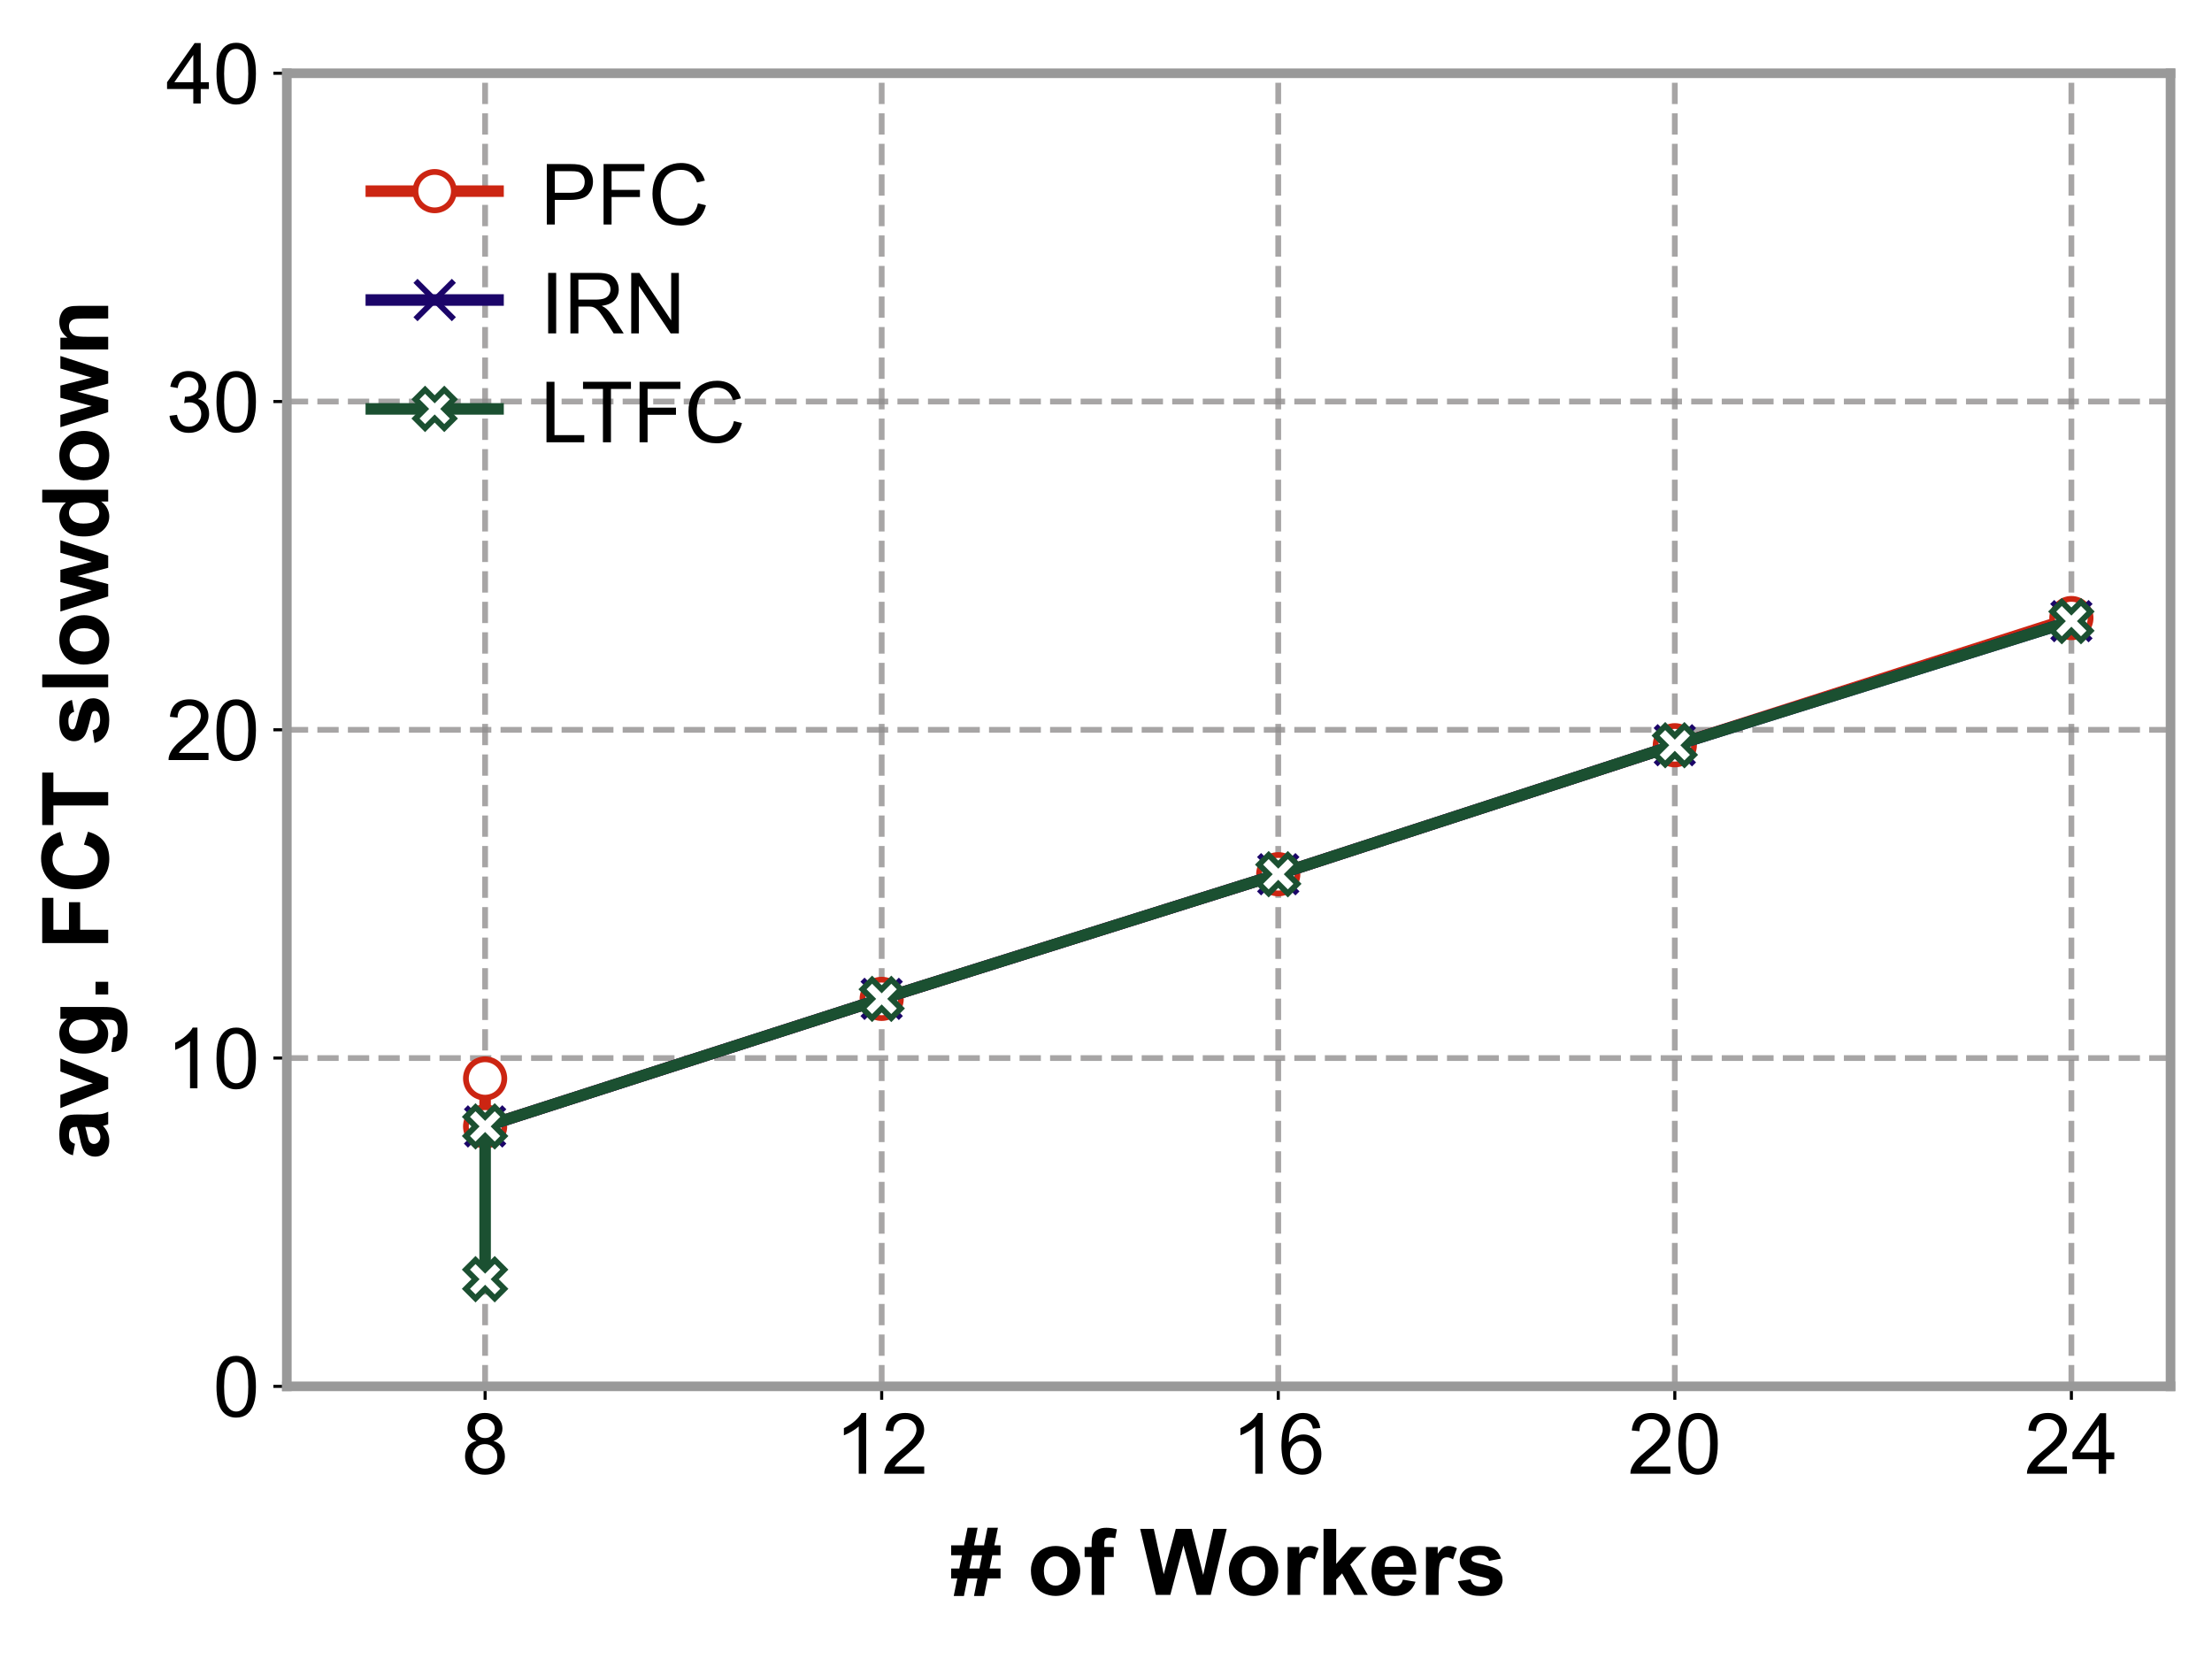
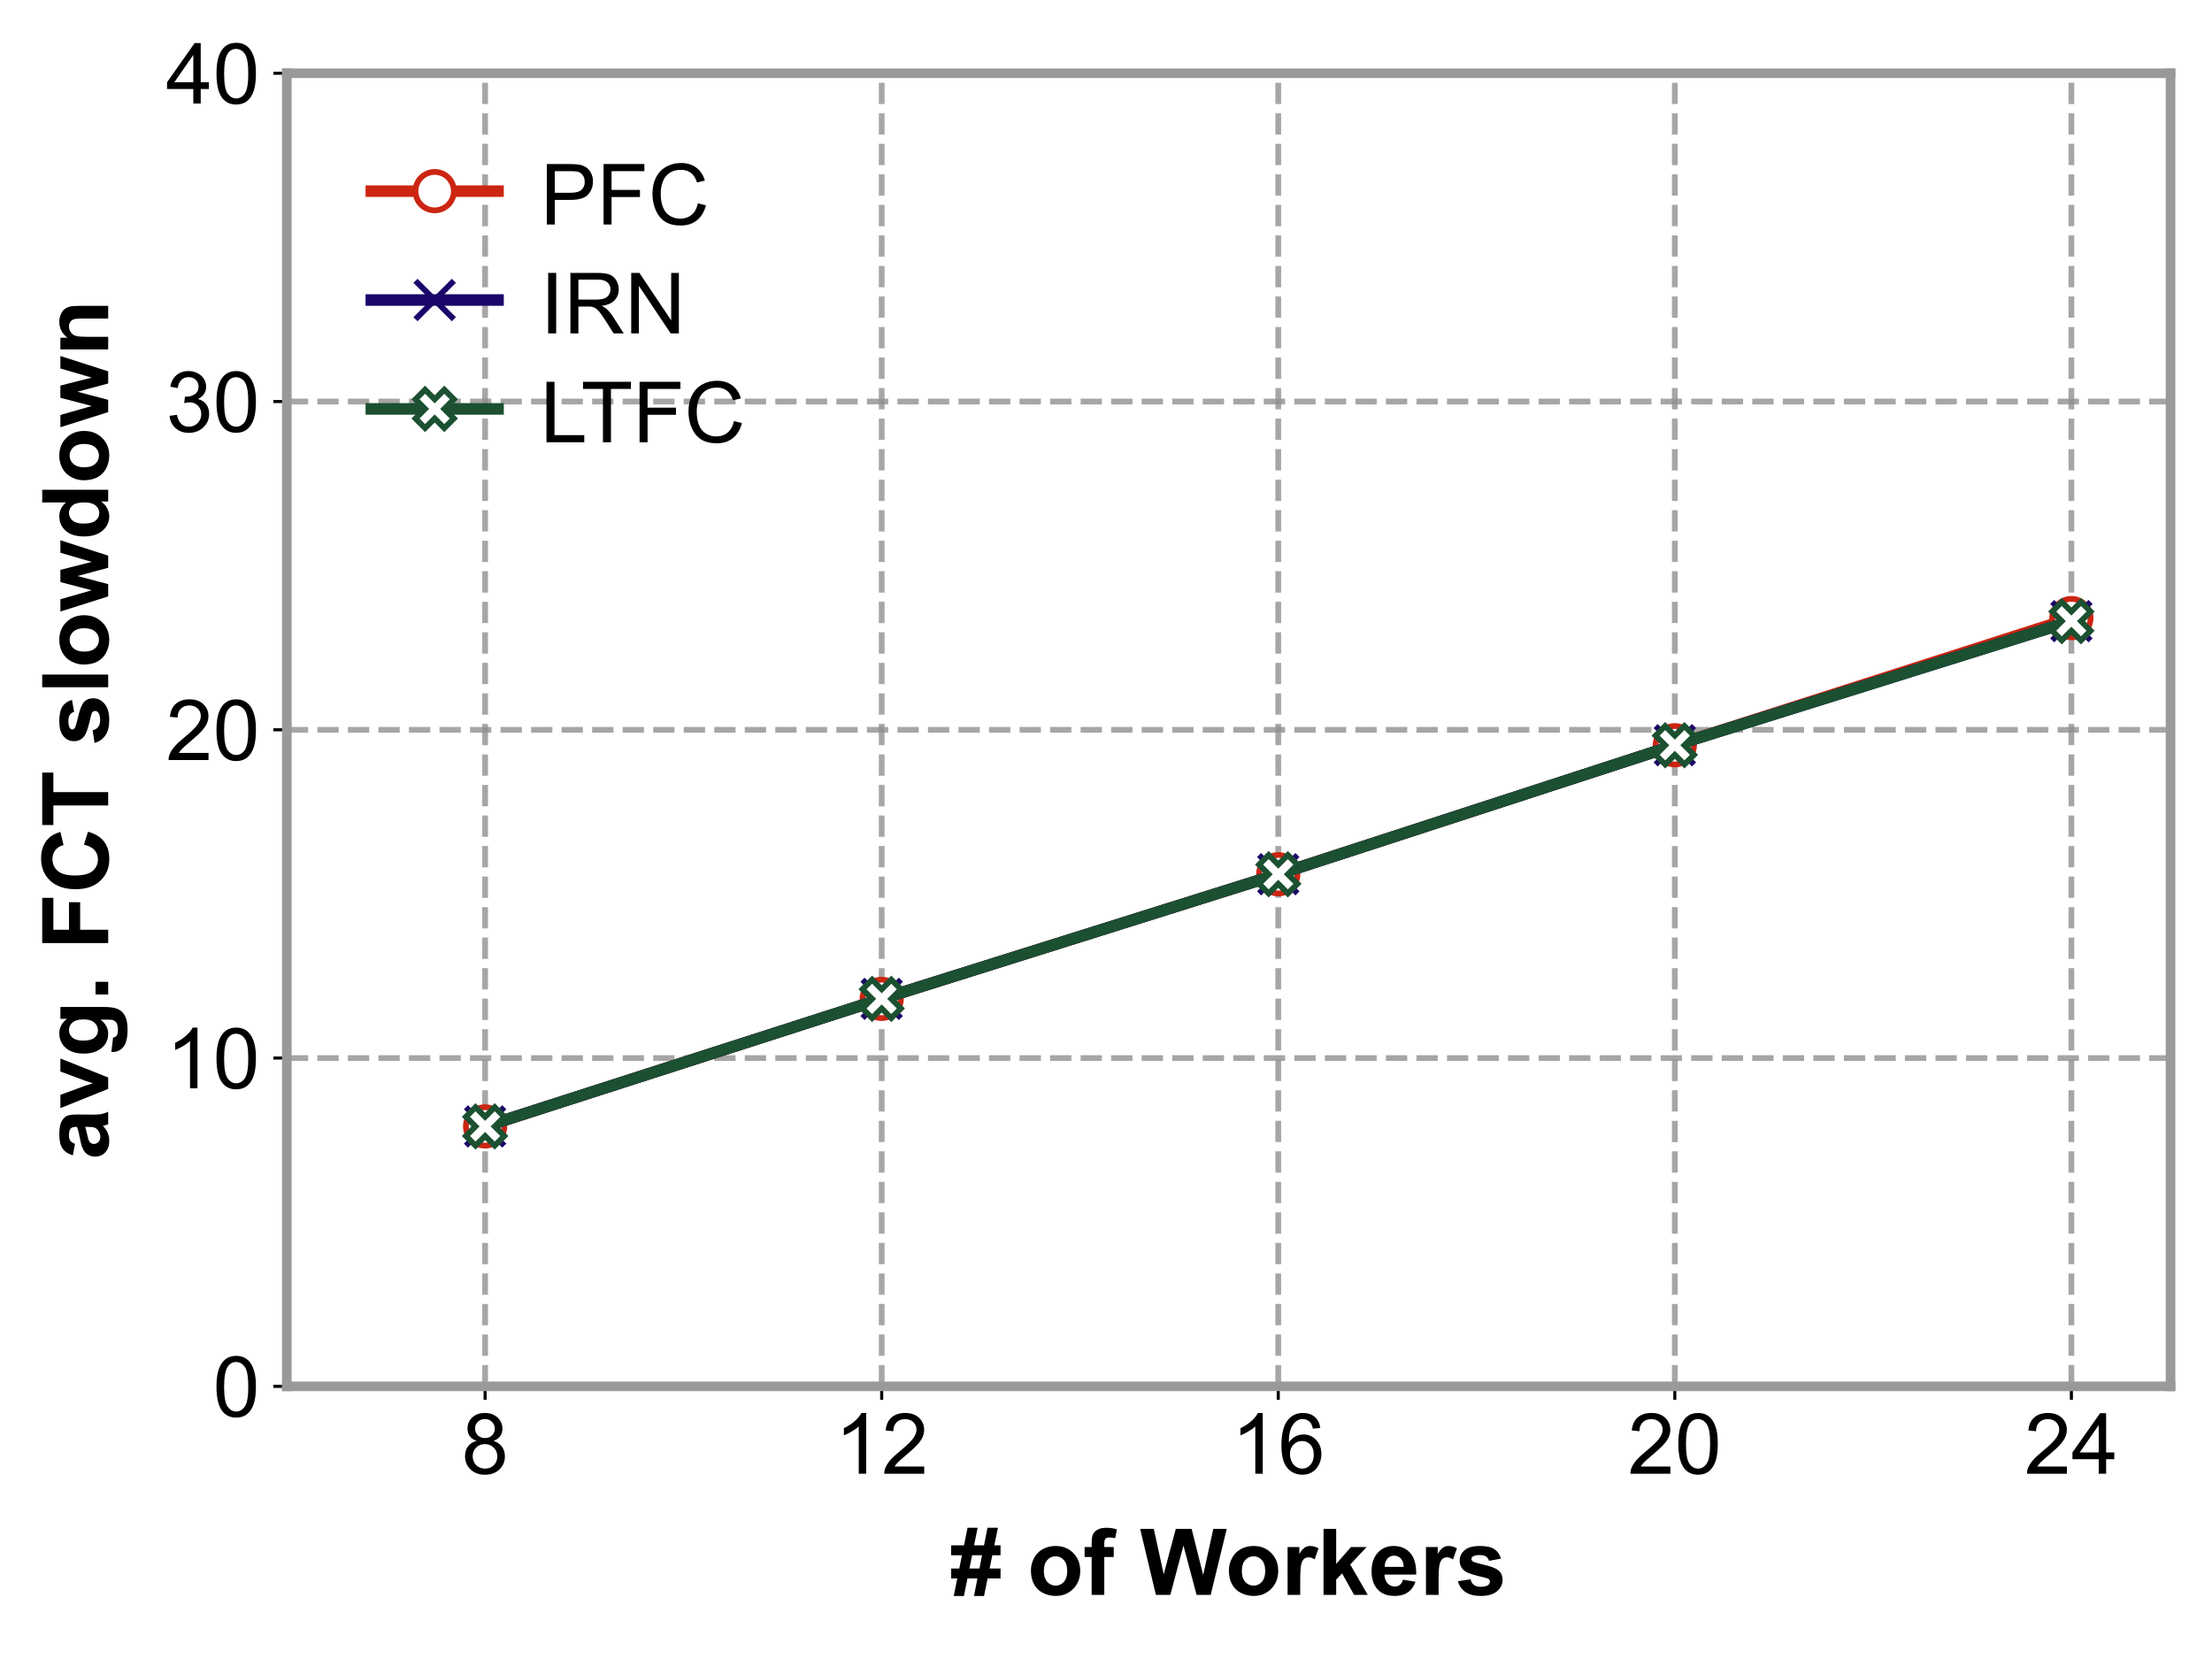
<svg xmlns="http://www.w3.org/2000/svg" xmlns:xlink="http://www.w3.org/1999/xlink" width="576pt" height="432pt" viewBox="0 0 576 432" version="1.1">
  <defs>
    <style type="text/css">*{stroke-linejoin: round; stroke-linecap: butt}</style>
  </defs>
  <g id="figure_1">
    <g id="patch_1">
      <path d="M 0 432  L 576 432  L 576 0  L 0 0  z " style="fill: #ffffff" />
    </g>
    <g id="axes_1">
      <g id="patch_2">
        <path d="M 74.69 361  L 565.2 361  L 565.2 19.08  L 74.69 19.08  z " style="fill: #ffffff" />
      </g>
      <g id="matplotlib.axis_1">
        <g id="xtick_1">
          <g id="line2d_1">
-             <path d="M 126.323 361  L 126.323 19.08  " clip-path="url(#p6a845189f8)" style="fill: none; stroke-dasharray: 5.55,2.4; stroke-dashoffset: 0; stroke: #918e8e; stroke-opacity: 0.8; stroke-width: 1.5" />
+             <path d="M 126.323 361  L 126.323 19.08  " clip-path="url(#p5503b438fb)" style="fill: none; stroke-dasharray: 5.55,2.4; stroke-dashoffset: 0; stroke: #918e8e; stroke-opacity: 0.8; stroke-width: 1.5" />
          </g>
          <g id="line2d_2">
            <defs>
-               <path id="m103138f5da" d="M 0 0  L 0 3.5  " style="stroke: #000000; stroke-width: 0.8" />
-             </defs>
-             <g>
-               <use xlink:href="#m103138f5da" x="126.323" y="361" style="stroke: #000000; stroke-width: 0.8" />
+               <path id="mfb50d1ebcb" d="M 0 0  L 0 3.5  " style="stroke: #000000; stroke-width: 0.8" />
+             </defs>
+             <g>
+               <use xlink:href="#mfb50d1ebcb" x="126.323" y="361" style="stroke: #000000; stroke-width: 0.8" />
            </g>
          </g>
          <g id="text_1">
            <g transform="translate(120.2056 383.7472) scale(0.22 -0.22)">
              <defs>
                <path id="ArialMT-38" d="M 1131 2484  Q 781 2613 612 2850  Q 444 3088 444 3419  Q 444 3919 803 4259  Q 1163 4600 1759 4600  Q 2359 4600 2725 4251  Q 3091 3903 3091 3403  Q 3091 3084 2923 2848  Q 2756 2613 2416 2484  Q 2838 2347 3058 2040  Q 3278 1734 3278 1309  Q 3278 722 2862 322  Q 2447 -78 1769 -78  Q 1091 -78 675 323  Q 259 725 259 1325  Q 259 1772 486 2073  Q 713 2375 1131 2484  z M 1019 3438  Q 1019 3113 1228 2906  Q 1438 2700 1772 2700  Q 2097 2700 2305 2904  Q 2513 3109 2513 3406  Q 2513 3716 2298 3927  Q 2084 4138 1766 4138  Q 1444 4138 1231 3931  Q 1019 3725 1019 3438  z M 838 1322  Q 838 1081 952 856  Q 1066 631 1291 507  Q 1516 384 1775 384  Q 2178 384 2440 643  Q 2703 903 2703 1303  Q 2703 1709 2433 1975  Q 2163 2241 1756 2241  Q 1359 2241 1098 1978  Q 838 1716 838 1322  z " transform="scale(0.015625)" />
              </defs>
              <use xlink:href="#ArialMT-38" />
            </g>
          </g>
        </g>
        <g id="xtick_2">
          <g id="line2d_3">
-             <path d="M 229.588 361  L 229.588 19.08  " clip-path="url(#p6a845189f8)" style="fill: none; stroke-dasharray: 5.55,2.4; stroke-dashoffset: 0; stroke: #918e8e; stroke-opacity: 0.8; stroke-width: 1.5" />
+             <path d="M 229.588 361  L 229.588 19.08  " clip-path="url(#p5503b438fb)" style="fill: none; stroke-dasharray: 5.55,2.4; stroke-dashoffset: 0; stroke: #918e8e; stroke-opacity: 0.8; stroke-width: 1.5" />
          </g>
          <g id="line2d_4">
            <g>
-               <use xlink:href="#m103138f5da" x="229.588" y="361" style="stroke: #000000; stroke-width: 0.8" />
+               <use xlink:href="#mfb50d1ebcb" x="229.588" y="361" style="stroke: #000000; stroke-width: 0.8" />
            </g>
          </g>
          <g id="text_2">
            <g transform="translate(217.3538 383.7472) scale(0.22 -0.22)">
              <defs>
                <path id="ArialMT-31" d="M 2384 0  L 1822 0  L 1822 3584  Q 1619 3391 1289 3197  Q 959 3003 697 2906  L 697 3450  Q 1169 3672 1522 3987  Q 1875 4303 2022 4600  L 2384 4600  L 2384 0  z " transform="scale(0.015625)" />
                <path id="ArialMT-32" d="M 3222 541  L 3222 0  L 194 0  Q 188 203 259 391  Q 375 700 629 1000  Q 884 1300 1366 1694  Q 2113 2306 2375 2664  Q 2638 3022 2638 3341  Q 2638 3675 2398 3904  Q 2159 4134 1775 4134  Q 1369 4134 1125 3890  Q 881 3647 878 3216  L 300 3275  Q 359 3922 746 4261  Q 1134 4600 1788 4600  Q 2447 4600 2831 4234  Q 3216 3869 3216 3328  Q 3216 3053 3103 2787  Q 2991 2522 2730 2228  Q 2469 1934 1863 1422  Q 1356 997 1212 845  Q 1069 694 975 541  L 3222 541  z " transform="scale(0.015625)" />
              </defs>
              <use xlink:href="#ArialMT-31" />
              <use xlink:href="#ArialMT-32" x="55.615" />
            </g>
          </g>
        </g>
        <g id="xtick_3">
          <g id="line2d_5">
-             <path d="M 332.853 361  L 332.853 19.08  " clip-path="url(#p6a845189f8)" style="fill: none; stroke-dasharray: 5.55,2.4; stroke-dashoffset: 0; stroke: #918e8e; stroke-opacity: 0.8; stroke-width: 1.5" />
+             <path d="M 332.853 361  L 332.853 19.08  " clip-path="url(#p5503b438fb)" style="fill: none; stroke-dasharray: 5.55,2.4; stroke-dashoffset: 0; stroke: #918e8e; stroke-opacity: 0.8; stroke-width: 1.5" />
          </g>
          <g id="line2d_6">
            <g>
-               <use xlink:href="#m103138f5da" x="332.853" y="361" style="stroke: #000000; stroke-width: 0.8" />
+               <use xlink:href="#mfb50d1ebcb" x="332.853" y="361" style="stroke: #000000; stroke-width: 0.8" />
            </g>
          </g>
          <g id="text_3">
            <g transform="translate(320.6191 383.7472) scale(0.22 -0.22)">
              <defs>
                <path id="ArialMT-36" d="M 3184 3459  L 2625 3416  Q 2550 3747 2413 3897  Q 2184 4138 1850 4138  Q 1581 4138 1378 3988  Q 1113 3794 959 3422  Q 806 3050 800 2363  Q 1003 2672 1297 2822  Q 1591 2972 1913 2972  Q 2475 2972 2870 2558  Q 3266 2144 3266 1488  Q 3266 1056 3080 686  Q 2894 316 2569 119  Q 2244 -78 1831 -78  Q 1128 -78 684 439  Q 241 956 241 2144  Q 241 3472 731 4075  Q 1159 4600 1884 4600  Q 2425 4600 2770 4297  Q 3116 3994 3184 3459  z M 888 1484  Q 888 1194 1011 928  Q 1134 663 1356 523  Q 1578 384 1822 384  Q 2178 384 2434 671  Q 2691 959 2691 1453  Q 2691 1928 2437 2201  Q 2184 2475 1800 2475  Q 1419 2475 1153 2201  Q 888 1928 888 1484  z " transform="scale(0.015625)" />
              </defs>
              <use xlink:href="#ArialMT-31" />
              <use xlink:href="#ArialMT-36" x="55.615" />
            </g>
          </g>
        </g>
        <g id="xtick_4">
          <g id="line2d_7">
-             <path d="M 436.118 361  L 436.118 19.08  " clip-path="url(#p6a845189f8)" style="fill: none; stroke-dasharray: 5.55,2.4; stroke-dashoffset: 0; stroke: #918e8e; stroke-opacity: 0.8; stroke-width: 1.5" />
+             <path d="M 436.118 361  L 436.118 19.08  " clip-path="url(#p5503b438fb)" style="fill: none; stroke-dasharray: 5.55,2.4; stroke-dashoffset: 0; stroke: #918e8e; stroke-opacity: 0.8; stroke-width: 1.5" />
          </g>
          <g id="line2d_8">
            <g>
-               <use xlink:href="#m103138f5da" x="436.118" y="361" style="stroke: #000000; stroke-width: 0.8" />
+               <use xlink:href="#mfb50d1ebcb" x="436.118" y="361" style="stroke: #000000; stroke-width: 0.8" />
            </g>
          </g>
          <g id="text_4">
            <g transform="translate(423.8844 383.7472) scale(0.22 -0.22)">
              <defs>
                <path id="ArialMT-30" d="M 266 2259  Q 266 3072 433 3567  Q 600 4063 929 4331  Q 1259 4600 1759 4600  Q 2128 4600 2406 4451  Q 2684 4303 2865 4023  Q 3047 3744 3150 3342  Q 3253 2941 3253 2259  Q 3253 1453 3087 958  Q 2922 463 2592 192  Q 2263 -78 1759 -78  Q 1097 -78 719 397  Q 266 969 266 2259  z M 844 2259  Q 844 1131 1108 757  Q 1372 384 1759 384  Q 2147 384 2411 759  Q 2675 1134 2675 2259  Q 2675 3391 2411 3762  Q 2147 4134 1753 4134  Q 1366 4134 1134 3806  Q 844 3388 844 2259  z " transform="scale(0.015625)" />
              </defs>
              <use xlink:href="#ArialMT-32" />
              <use xlink:href="#ArialMT-30" x="55.615" />
            </g>
          </g>
        </g>
        <g id="xtick_5">
          <g id="line2d_9">
-             <path d="M 539.384 361  L 539.384 19.08  " clip-path="url(#p6a845189f8)" style="fill: none; stroke-dasharray: 5.55,2.4; stroke-dashoffset: 0; stroke: #918e8e; stroke-opacity: 0.8; stroke-width: 1.5" />
+             <path d="M 539.384 361  L 539.384 19.08  " clip-path="url(#p5503b438fb)" style="fill: none; stroke-dasharray: 5.55,2.4; stroke-dashoffset: 0; stroke: #918e8e; stroke-opacity: 0.8; stroke-width: 1.5" />
          </g>
          <g id="line2d_10">
            <g>
-               <use xlink:href="#m103138f5da" x="539.384" y="361" style="stroke: #000000; stroke-width: 0.8" />
+               <use xlink:href="#mfb50d1ebcb" x="539.384" y="361" style="stroke: #000000; stroke-width: 0.8" />
            </g>
          </g>
          <g id="text_5">
            <g transform="translate(527.1496 383.7472) scale(0.22 -0.22)">
              <defs>
                <path id="ArialMT-34" d="M 2069 0  L 2069 1097  L 81 1097  L 81 1613  L 2172 4581  L 2631 4581  L 2631 1613  L 3250 1613  L 3250 1097  L 2631 1097  L 2631 0  L 2069 0  z M 2069 1613  L 2069 3678  L 634 1613  L 2069 1613  z " transform="scale(0.015625)" />
              </defs>
              <use xlink:href="#ArialMT-32" />
              <use xlink:href="#ArialMT-34" x="55.615" />
            </g>
          </g>
        </g>
        <g id="text_6">
          <g transform="translate(247.4725 415.2984) scale(0.24 -0.24)">
            <defs>
              <path id="Arial-BoldMT-23" d="M 481 1141  L 56 1141  L 56 1828  L 619 1828  L 806 2750  L 56 2750  L 56 3441  L 947 3441  L 1194 4659  L 1894 4659  L 1647 3441  L 2338 3441  L 2578 4659  L 3303 4659  L 3053 3441  L 3484 3441  L 3484 2750  L 2913 2750  L 2725 1828  L 3484 1828  L 3484 1141  L 2584 1141  L 2338 -78  L 1641 -78  L 1881 1141  L 1188 1141  L 941 -78  L 234 -78  L 481 1141  z M 1509 2750  L 1325 1828  L 2019 1828  L 2200 2750  L 1509 2750  z " transform="scale(0.015625)" />
              <path id="Arial-BoldMT-20" transform="scale(0.015625)" />
              <path id="Arial-BoldMT-6f" d="M 256 1706  Q 256 2144 472 2553  Q 688 2963 1083 3178  Q 1478 3394 1966 3394  Q 2719 3394 3200 2905  Q 3681 2416 3681 1669  Q 3681 916 3195 420  Q 2709 -75 1972 -75  Q 1516 -75 1102 131  Q 688 338 472 736  Q 256 1134 256 1706  z M 1156 1659  Q 1156 1166 1390 903  Q 1625 641 1969 641  Q 2313 641 2545 903  Q 2778 1166 2778 1666  Q 2778 2153 2545 2415  Q 2313 2678 1969 2678  Q 1625 2678 1390 2415  Q 1156 2153 1156 1659  z " transform="scale(0.015625)" />
              <path id="Arial-BoldMT-66" d="M 75 3319  L 563 3319  L 563 3569  Q 563 3988 652 4194  Q 741 4400 980 4529  Q 1219 4659 1584 4659  Q 1959 4659 2319 4547  L 2200 3934  Q 1991 3984 1797 3984  Q 1606 3984 1523 3895  Q 1441 3806 1441 3553  L 1441 3319  L 2097 3319  L 2097 2628  L 1441 2628  L 1441 0  L 563 0  L 563 2628  L 75 2628  L 75 3319  z " transform="scale(0.015625)" />
              <path id="Arial-BoldMT-57" d="M 1116 0  L 22 4581  L 969 4581  L 1659 1434  L 2497 4581  L 3597 4581  L 4400 1381  L 5103 4581  L 6034 4581  L 4922 0  L 3941 0  L 3028 3425  L 2119 0  L 1116 0  z " transform="scale(0.015625)" />
              <path id="Arial-BoldMT-72" d="M 1300 0  L 422 0  L 422 3319  L 1238 3319  L 1238 2847  Q 1447 3181 1614 3287  Q 1781 3394 1994 3394  Q 2294 3394 2572 3228  L 2300 2463  Q 2078 2606 1888 2606  Q 1703 2606 1575 2504  Q 1447 2403 1373 2137  Q 1300 1872 1300 1025  L 1300 0  z " transform="scale(0.015625)" />
              <path id="Arial-BoldMT-6b" d="M 428 0  L 428 4581  L 1306 4581  L 1306 2150  L 2334 3319  L 3416 3319  L 2281 2106  L 3497 0  L 2550 0  L 1716 1491  L 1306 1063  L 1306 0  L 428 0  z " transform="scale(0.015625)" />
              <path id="Arial-BoldMT-65" d="M 2381 1056  L 3256 909  Q 3088 428 2723 176  Q 2359 -75 1813 -75  Q 947 -75 531 491  Q 203 944 203 1634  Q 203 2459 634 2926  Q 1066 3394 1725 3394  Q 2466 3394 2894 2905  Q 3322 2416 3303 1406  L 1103 1406  Q 1113 1016 1316 798  Q 1519 581 1822 581  Q 2028 581 2168 693  Q 2309 806 2381 1056  z M 2431 1944  Q 2422 2325 2234 2523  Q 2047 2722 1778 2722  Q 1491 2722 1303 2513  Q 1116 2303 1119 1944  L 2431 1944  z " transform="scale(0.015625)" />
              <path id="Arial-BoldMT-73" d="M 150 947  L 1031 1081  Q 1088 825 1259 692  Q 1431 559 1741 559  Q 2081 559 2253 684  Q 2369 772 2369 919  Q 2369 1019 2306 1084  Q 2241 1147 2013 1200  Q 950 1434 666 1628  Q 272 1897 272 2375  Q 272 2806 612 3100  Q 953 3394 1669 3394  Q 2350 3394 2681 3172  Q 3013 2950 3138 2516  L 2309 2363  Q 2256 2556 2107 2659  Q 1959 2763 1684 2763  Q 1338 2763 1188 2666  Q 1088 2597 1088 2488  Q 1088 2394 1175 2328  Q 1294 2241 1995 2081  Q 2697 1922 2975 1691  Q 3250 1456 3250 1038  Q 3250 581 2869 253  Q 2488 -75 1741 -75  Q 1063 -75 667 200  Q 272 475 150 947  z " transform="scale(0.015625)" />
            </defs>
            <use xlink:href="#Arial-BoldMT-23" />
            <use xlink:href="#Arial-BoldMT-20" x="55.615" />
            <use xlink:href="#Arial-BoldMT-6f" x="83.398" />
            <use xlink:href="#Arial-BoldMT-66" x="144.482" />
            <use xlink:href="#Arial-BoldMT-20" x="177.783" />
            <use xlink:href="#Arial-BoldMT-57" x="205.566" />
            <use xlink:href="#Arial-BoldMT-6f" x="298.201" />
            <use xlink:href="#Arial-BoldMT-72" x="359.285" />
            <use xlink:href="#Arial-BoldMT-6b" x="398.201" />
            <use xlink:href="#Arial-BoldMT-65" x="453.816" />
            <use xlink:href="#Arial-BoldMT-72" x="509.432" />
            <use xlink:href="#Arial-BoldMT-73" x="548.348" />
          </g>
        </g>
      </g>
      <g id="matplotlib.axis_2">
        <g id="ytick_1">
          <g id="line2d_11">
-             <path d="M 74.69 361  L 565.2 361  " clip-path="url(#p6a845189f8)" style="fill: none; stroke-dasharray: 5.55,2.4; stroke-dashoffset: 0; stroke: #918e8e; stroke-opacity: 0.8; stroke-width: 1.5" />
+             <path d="M 74.69 361  L 565.2 361  " clip-path="url(#p5503b438fb)" style="fill: none; stroke-dasharray: 5.55,2.4; stroke-dashoffset: 0; stroke: #918e8e; stroke-opacity: 0.8; stroke-width: 1.5" />
          </g>
          <g id="line2d_12">
            <defs>
-               <path id="me704aace04" d="M 0 0  L -3.5 0  " style="stroke: #000000; stroke-width: 0.8" />
-             </defs>
-             <g>
-               <use xlink:href="#me704aace04" x="74.69" y="361" style="stroke: #000000; stroke-width: 0.8" />
+               <path id="m5c0c601867" d="M 0 0  L -3.5 0  " style="stroke: #000000; stroke-width: 0.8" />
+             </defs>
+             <g>
+               <use xlink:href="#m5c0c601867" x="74.69" y="361" style="stroke: #000000; stroke-width: 0.8" />
            </g>
          </g>
          <g id="text_7">
            <g transform="translate(55.45594 368.8736) scale(0.22 -0.22)">
              <use xlink:href="#ArialMT-30" />
            </g>
          </g>
        </g>
        <g id="ytick_2">
          <g id="line2d_13">
-             <path d="M 74.69 275.52  L 565.2 275.52  " clip-path="url(#p6a845189f8)" style="fill: none; stroke-dasharray: 5.55,2.4; stroke-dashoffset: 0; stroke: #918e8e; stroke-opacity: 0.8; stroke-width: 1.5" />
+             <path d="M 74.69 275.52  L 565.2 275.52  " clip-path="url(#p5503b438fb)" style="fill: none; stroke-dasharray: 5.55,2.4; stroke-dashoffset: 0; stroke: #918e8e; stroke-opacity: 0.8; stroke-width: 1.5" />
          </g>
          <g id="line2d_14">
            <g>
-               <use xlink:href="#me704aace04" x="74.69" y="275.52" style="stroke: #000000; stroke-width: 0.8" />
+               <use xlink:href="#m5c0c601867" x="74.69" y="275.52" style="stroke: #000000; stroke-width: 0.8" />
            </g>
          </g>
          <g id="text_8">
            <g transform="translate(43.22187 283.3936) scale(0.22 -0.22)">
              <use xlink:href="#ArialMT-31" />
              <use xlink:href="#ArialMT-30" x="55.615" />
            </g>
          </g>
        </g>
        <g id="ytick_3">
          <g id="line2d_15">
-             <path d="M 74.69 190.04  L 565.2 190.04  " clip-path="url(#p6a845189f8)" style="fill: none; stroke-dasharray: 5.55,2.4; stroke-dashoffset: 0; stroke: #918e8e; stroke-opacity: 0.8; stroke-width: 1.5" />
+             <path d="M 74.69 190.04  L 565.2 190.04  " clip-path="url(#p5503b438fb)" style="fill: none; stroke-dasharray: 5.55,2.4; stroke-dashoffset: 0; stroke: #918e8e; stroke-opacity: 0.8; stroke-width: 1.5" />
          </g>
          <g id="line2d_16">
            <g>
-               <use xlink:href="#me704aace04" x="74.69" y="190.04" style="stroke: #000000; stroke-width: 0.8" />
+               <use xlink:href="#m5c0c601867" x="74.69" y="190.04" style="stroke: #000000; stroke-width: 0.8" />
            </g>
          </g>
          <g id="text_9">
            <g transform="translate(43.22187 197.9136) scale(0.22 -0.22)">
              <use xlink:href="#ArialMT-32" />
              <use xlink:href="#ArialMT-30" x="55.615" />
            </g>
          </g>
        </g>
        <g id="ytick_4">
          <g id="line2d_17">
-             <path d="M 74.69 104.56  L 565.2 104.56  " clip-path="url(#p6a845189f8)" style="fill: none; stroke-dasharray: 5.55,2.4; stroke-dashoffset: 0; stroke: #918e8e; stroke-opacity: 0.8; stroke-width: 1.5" />
+             <path d="M 74.69 104.56  L 565.2 104.56  " clip-path="url(#p5503b438fb)" style="fill: none; stroke-dasharray: 5.55,2.4; stroke-dashoffset: 0; stroke: #918e8e; stroke-opacity: 0.8; stroke-width: 1.5" />
          </g>
          <g id="line2d_18">
            <g>
-               <use xlink:href="#me704aace04" x="74.69" y="104.56" style="stroke: #000000; stroke-width: 0.8" />
+               <use xlink:href="#m5c0c601867" x="74.69" y="104.56" style="stroke: #000000; stroke-width: 0.8" />
            </g>
          </g>
          <g id="text_10">
            <g transform="translate(43.22187 112.4336) scale(0.22 -0.22)">
              <defs>
                <path id="ArialMT-33" d="M 269 1209  L 831 1284  Q 928 806 1161 595  Q 1394 384 1728 384  Q 2125 384 2398 659  Q 2672 934 2672 1341  Q 2672 1728 2419 1979  Q 2166 2231 1775 2231  Q 1616 2231 1378 2169  L 1441 2663  Q 1497 2656 1531 2656  Q 1891 2656 2178 2843  Q 2466 3031 2466 3422  Q 2466 3731 2256 3934  Q 2047 4138 1716 4138  Q 1388 4138 1169 3931  Q 950 3725 888 3313  L 325 3413  Q 428 3978 793 4289  Q 1159 4600 1703 4600  Q 2078 4600 2393 4439  Q 2709 4278 2876 4000  Q 3044 3722 3044 3409  Q 3044 3113 2884 2869  Q 2725 2625 2413 2481  Q 2819 2388 3044 2092  Q 3269 1797 3269 1353  Q 3269 753 2831 336  Q 2394 -81 1725 -81  Q 1122 -81 723 278  Q 325 638 269 1209  z " transform="scale(0.015625)" />
              </defs>
              <use xlink:href="#ArialMT-33" />
              <use xlink:href="#ArialMT-30" x="55.615" />
            </g>
          </g>
        </g>
        <g id="ytick_5">
          <g id="line2d_19">
-             <path d="M 74.69 19.08  L 565.2 19.08  " clip-path="url(#p6a845189f8)" style="fill: none; stroke-dasharray: 5.55,2.4; stroke-dashoffset: 0; stroke: #918e8e; stroke-opacity: 0.8; stroke-width: 1.5" />
+             <path d="M 74.69 19.08  L 565.2 19.08  " clip-path="url(#p5503b438fb)" style="fill: none; stroke-dasharray: 5.55,2.4; stroke-dashoffset: 0; stroke: #918e8e; stroke-opacity: 0.8; stroke-width: 1.5" />
          </g>
          <g id="line2d_20">
            <g>
-               <use xlink:href="#me704aace04" x="74.69" y="19.08" style="stroke: #000000; stroke-width: 0.8" />
+               <use xlink:href="#m5c0c601867" x="74.69" y="19.08" style="stroke: #000000; stroke-width: 0.8" />
            </g>
          </g>
          <g id="text_11">
            <g transform="translate(43.22187 26.95359) scale(0.22 -0.22)">
              <use xlink:href="#ArialMT-34" />
              <use xlink:href="#ArialMT-30" x="55.615" />
            </g>
          </g>
        </g>
        <g id="text_12">
          <g transform="translate(28.17063 302.0337) rotate(-90) scale(0.24 -0.24)">
            <defs>
              <path id="Arial-BoldMT-61" d="M 1116 2306  L 319 2450  Q 453 2931 781 3162  Q 1109 3394 1756 3394  Q 2344 3394 2631 3255  Q 2919 3116 3036 2902  Q 3153 2688 3153 2116  L 3144 1091  Q 3144 653 3186 445  Q 3228 238 3344 0  L 2475 0  Q 2441 88 2391 259  Q 2369 338 2359 363  Q 2134 144 1878 34  Q 1622 -75 1331 -75  Q 819 -75 523 203  Q 228 481 228 906  Q 228 1188 362 1408  Q 497 1628 739 1745  Q 981 1863 1438 1950  Q 2053 2066 2291 2166  L 2291 2253  Q 2291 2506 2166 2614  Q 2041 2722 1694 2722  Q 1459 2722 1328 2630  Q 1197 2538 1116 2306  z M 2291 1594  Q 2122 1538 1756 1459  Q 1391 1381 1278 1306  Q 1106 1184 1106 997  Q 1106 813 1243 678  Q 1381 544 1594 544  Q 1831 544 2047 700  Q 2206 819 2256 991  Q 2291 1103 2291 1419  L 2291 1594  z " transform="scale(0.015625)" />
              <path id="Arial-BoldMT-76" d="M 1372 0  L 34 3319  L 956 3319  L 1581 1625  L 1763 1059  Q 1834 1275 1853 1344  Q 1897 1484 1947 1625  L 2578 3319  L 3481 3319  L 2163 0  L 1372 0  z " transform="scale(0.015625)" />
              <path id="Arial-BoldMT-67" d="M 378 -219  L 1381 -341  Q 1406 -516 1497 -581  Q 1622 -675 1891 -675  Q 2234 -675 2406 -572  Q 2522 -503 2581 -350  Q 2622 -241 2622 53  L 2622 538  Q 2228 0 1628 0  Q 959 0 569 566  Q 263 1013 263 1678  Q 263 2513 664 2953  Q 1066 3394 1663 3394  Q 2278 3394 2678 2853  L 2678 3319  L 3500 3319  L 3500 341  Q 3500 -247 3403 -537  Q 3306 -828 3131 -993  Q 2956 -1159 2664 -1253  Q 2372 -1347 1925 -1347  Q 1081 -1347 728 -1058  Q 375 -769 375 -325  Q 375 -281 378 -219  z M 1163 1728  Q 1163 1200 1367 954  Q 1572 709 1872 709  Q 2194 709 2416 961  Q 2638 1213 2638 1706  Q 2638 2222 2425 2472  Q 2213 2722 1888 2722  Q 1572 2722 1367 2476  Q 1163 2231 1163 1728  z " transform="scale(0.015625)" />
              <path id="Arial-BoldMT-2e" d="M 459 0  L 459 878  L 1338 878  L 1338 0  L 459 0  z " transform="scale(0.015625)" />
              <path id="Arial-BoldMT-46" d="M 472 0  L 472 4581  L 3613 4581  L 3613 3806  L 1397 3806  L 1397 2722  L 3309 2722  L 3309 1947  L 1397 1947  L 1397 0  L 472 0  z " transform="scale(0.015625)" />
              <path id="Arial-BoldMT-43" d="M 3397 1684  L 4294 1400  Q 4088 650 3608 286  Q 3128 -78 2391 -78  Q 1478 -78 890 545  Q 303 1169 303 2250  Q 303 3394 893 4026  Q 1484 4659 2447 4659  Q 3288 4659 3813 4163  Q 4125 3869 4281 3319  L 3366 3100  Q 3284 3456 3026 3662  Q 2769 3869 2400 3869  Q 1891 3869 1573 3503  Q 1256 3138 1256 2319  Q 1256 1450 1568 1081  Q 1881 713 2381 713  Q 2750 713 3015 947  Q 3281 1181 3397 1684  z " transform="scale(0.015625)" />
              <path id="Arial-BoldMT-54" d="M 1497 0  L 1497 3806  L 138 3806  L 138 4581  L 3778 4581  L 3778 3806  L 2422 3806  L 2422 0  L 1497 0  z " transform="scale(0.015625)" />
              <path id="Arial-BoldMT-6c" d="M 459 0  L 459 4581  L 1338 4581  L 1338 0  L 459 0  z " transform="scale(0.015625)" />
              <path id="Arial-BoldMT-77" d="M 1078 0  L 28 3319  L 881 3319  L 1503 1144  L 2075 3319  L 2922 3319  L 3475 1144  L 4109 3319  L 4975 3319  L 3909 0  L 3066 0  L 2494 2134  L 1931 0  L 1078 0  z " transform="scale(0.015625)" />
              <path id="Arial-BoldMT-64" d="M 3503 0  L 2688 0  L 2688 488  Q 2484 203 2207 64  Q 1931 -75 1650 -75  Q 1078 -75 670 386  Q 263 847 263 1672  Q 263 2516 659 2955  Q 1056 3394 1663 3394  Q 2219 3394 2625 2931  L 2625 4581  L 3503 4581  L 3503 0  z M 1159 1731  Q 1159 1200 1306 963  Q 1519 619 1900 619  Q 2203 619 2415 876  Q 2628 1134 2628 1647  Q 2628 2219 2422 2470  Q 2216 2722 1894 2722  Q 1581 2722 1370 2473  Q 1159 2225 1159 1731  z " transform="scale(0.015625)" />
              <path id="Arial-BoldMT-6e" d="M 3478 0  L 2600 0  L 2600 1694  Q 2600 2231 2544 2389  Q 2488 2547 2361 2634  Q 2234 2722 2056 2722  Q 1828 2722 1647 2597  Q 1466 2472 1398 2265  Q 1331 2059 1331 1503  L 1331 0  L 453 0  L 453 3319  L 1269 3319  L 1269 2831  Q 1703 3394 2363 3394  Q 2653 3394 2893 3289  Q 3134 3184 3257 3021  Q 3381 2859 3429 2653  Q 3478 2447 3478 2063  L 3478 0  z " transform="scale(0.015625)" />
            </defs>
            <use xlink:href="#Arial-BoldMT-61" />
            <use xlink:href="#Arial-BoldMT-76" x="55.615" />
            <use xlink:href="#Arial-BoldMT-67" x="111.23" />
            <use xlink:href="#Arial-BoldMT-2e" x="172.314" />
            <use xlink:href="#Arial-BoldMT-20" x="200.098" />
            <use xlink:href="#Arial-BoldMT-46" x="227.881" />
            <use xlink:href="#Arial-BoldMT-43" x="288.965" />
            <use xlink:href="#Arial-BoldMT-54" x="361.182" />
            <use xlink:href="#Arial-BoldMT-20" x="422.266" />
            <use xlink:href="#Arial-BoldMT-73" x="450.049" />
            <use xlink:href="#Arial-BoldMT-6c" x="505.664" />
            <use xlink:href="#Arial-BoldMT-6f" x="533.447" />
            <use xlink:href="#Arial-BoldMT-77" x="594.531" />
            <use xlink:href="#Arial-BoldMT-64" x="672.314" />
            <use xlink:href="#Arial-BoldMT-6f" x="733.398" />
            <use xlink:href="#Arial-BoldMT-77" x="794.482" />
            <use xlink:href="#Arial-BoldMT-6e" x="872.266" />
          </g>
        </g>
      </g>
      <g id="line2d_21">
-         <path d="M 126.323 280.832  L 126.323 293.318  L 229.588 260.101  L 332.853 227.646  L 436.118 194.058  L 539.384 160.944  " clip-path="url(#p6a845189f8)" style="fill: none; stroke: #cc2512; stroke-width: 3; stroke-linecap: square" />
+         <path d="M 126.323 293.318  L 229.588 260.101  L 332.853 227.646  L 436.118 194.058  L 539.384 160.944  " clip-path="url(#p5503b438fb)" style="fill: none; stroke: #cc2512; stroke-width: 3; stroke-linecap: square" />
        <defs>
-           <path id="m62daa5eb29" d="M 0 5  C 1.326 5 2.598 4.473 3.536 3.536  C 4.473 2.598 5 1.326 5 0  C 5 -1.326 4.473 -2.598 3.536 -3.536  C 2.598 -4.473 1.326 -5 0 -5  C -1.326 -5 -2.598 -4.473 -3.536 -3.536  C -4.473 -2.598 -5 -1.326 -5 0  C -5 1.326 -4.473 2.598 -3.536 3.536  C -2.598 4.473 -1.326 5 0 5  z " style="stroke: #cc2512; stroke-width: 1.5" />
+           <path id="m1c1de01916" d="M 0 5  C 1.326 5 2.598 4.473 3.536 3.536  C 4.473 2.598 5 1.326 5 0  C 5 -1.326 4.473 -2.598 3.536 -3.536  C 2.598 -4.473 1.326 -5 0 -5  C -1.326 -5 -2.598 -4.473 -3.536 -3.536  C -4.473 -2.598 -5 -1.326 -5 0  C -5 1.326 -4.473 2.598 -3.536 3.536  C -2.598 4.473 -1.326 5 0 5  z " style="stroke: #cc2512; stroke-width: 1.5" />
        </defs>
-         <g clip-path="url(#p6a845189f8)">
-           <use xlink:href="#m62daa5eb29" x="126.323" y="280.832" style="fill: #ffffff; stroke: #cc2512; stroke-width: 1.5" />
-           <use xlink:href="#m62daa5eb29" x="126.323" y="293.318" style="fill: #ffffff; stroke: #cc2512; stroke-width: 1.5" />
-           <use xlink:href="#m62daa5eb29" x="229.588" y="260.101" style="fill: #ffffff; stroke: #cc2512; stroke-width: 1.5" />
-           <use xlink:href="#m62daa5eb29" x="332.853" y="227.646" style="fill: #ffffff; stroke: #cc2512; stroke-width: 1.5" />
-           <use xlink:href="#m62daa5eb29" x="436.118" y="194.058" style="fill: #ffffff; stroke: #cc2512; stroke-width: 1.5" />
-           <use xlink:href="#m62daa5eb29" x="539.384" y="160.944" style="fill: #ffffff; stroke: #cc2512; stroke-width: 1.5" />
+         <g clip-path="url(#p5503b438fb)">
+           <use xlink:href="#m1c1de01916" x="126.323" y="293.318" style="fill: #ffffff; stroke: #cc2512; stroke-width: 1.5" />
+           <use xlink:href="#m1c1de01916" x="229.588" y="260.101" style="fill: #ffffff; stroke: #cc2512; stroke-width: 1.5" />
+           <use xlink:href="#m1c1de01916" x="332.853" y="227.646" style="fill: #ffffff; stroke: #cc2512; stroke-width: 1.5" />
+           <use xlink:href="#m1c1de01916" x="436.118" y="194.058" style="fill: #ffffff; stroke: #cc2512; stroke-width: 1.5" />
+           <use xlink:href="#m1c1de01916" x="539.384" y="160.944" style="fill: #ffffff; stroke: #cc2512; stroke-width: 1.5" />
        </g>
      </g>
      <g id="line2d_22">
-         <path d="M 126.323 293.318  L 229.588 260.101  L 332.853 227.646  L 436.118 194.058  L 539.384 161.745  " clip-path="url(#p6a845189f8)" style="fill: none; stroke: #1b0569; stroke-width: 3; stroke-linecap: square" />
+         <path d="M 126.323 293.318  L 229.588 260.101  L 332.853 227.646  L 436.118 194.058  L 539.384 161.745  " clip-path="url(#p5503b438fb)" style="fill: none; stroke: #1b0569; stroke-width: 3; stroke-linecap: square" />
        <defs>
-           <path id="mf7b4564974" d="M -5 5  L 5 -5  M -5 -5  L 5 5  " style="stroke: #1b0569; stroke-width: 1.5" />
+           <path id="m5721c1a0fc" d="M -5 5  L 5 -5  M -5 -5  L 5 5  " style="stroke: #1b0569; stroke-width: 1.5" />
        </defs>
-         <g clip-path="url(#p6a845189f8)">
-           <use xlink:href="#mf7b4564974" x="126.323" y="293.318" style="fill: #ffffff; stroke: #1b0569; stroke-width: 1.5" />
-           <use xlink:href="#mf7b4564974" x="229.588" y="260.101" style="fill: #ffffff; stroke: #1b0569; stroke-width: 1.5" />
-           <use xlink:href="#mf7b4564974" x="332.853" y="227.646" style="fill: #ffffff; stroke: #1b0569; stroke-width: 1.5" />
-           <use xlink:href="#mf7b4564974" x="436.118" y="194.058" style="fill: #ffffff; stroke: #1b0569; stroke-width: 1.5" />
-           <use xlink:href="#mf7b4564974" x="539.384" y="161.745" style="fill: #ffffff; stroke: #1b0569; stroke-width: 1.5" />
+         <g clip-path="url(#p5503b438fb)">
+           <use xlink:href="#m5721c1a0fc" x="126.323" y="293.318" style="fill: #ffffff; stroke: #1b0569; stroke-width: 1.5" />
+           <use xlink:href="#m5721c1a0fc" x="229.588" y="260.101" style="fill: #ffffff; stroke: #1b0569; stroke-width: 1.5" />
+           <use xlink:href="#m5721c1a0fc" x="332.853" y="227.646" style="fill: #ffffff; stroke: #1b0569; stroke-width: 1.5" />
+           <use xlink:href="#m5721c1a0fc" x="436.118" y="194.058" style="fill: #ffffff; stroke: #1b0569; stroke-width: 1.5" />
+           <use xlink:href="#m5721c1a0fc" x="539.384" y="161.745" style="fill: #ffffff; stroke: #1b0569; stroke-width: 1.5" />
        </g>
      </g>
      <g id="line2d_23">
-         <path d="M 126.323 333.104  L 126.323 293.318  L 229.588 260.101  L 332.853 227.646  L 436.118 194.058  L 539.384 161.745  " clip-path="url(#p6a845189f8)" style="fill: none; stroke: #1b5031; stroke-width: 3; stroke-linecap: square" />
+         <path d="M 126.323 293.318  L 229.588 260.101  L 332.853 227.646  L 436.118 194.058  L 539.384 161.745  " clip-path="url(#p5503b438fb)" style="fill: none; stroke: #1b5031; stroke-width: 3; stroke-linecap: square" />
        <defs>
-           <path id="me2667cdcf9" d="M -2.5 5  L 0 2.5  L 2.5 5  L 5 2.5  L 2.5 0  L 5 -2.5  L 2.5 -5  L 0 -2.5  L -2.5 -5  L -5 -2.5  L -2.5 0  L -5 2.5  z " style="stroke: #1b5031; stroke-width: 1.5; stroke-linejoin: miter" />
+           <path id="mbdf65e7ad6" d="M -2.5 5  L 0 2.5  L 2.5 5  L 5 2.5  L 2.5 0  L 5 -2.5  L 2.5 -5  L 0 -2.5  L -2.5 -5  L -5 -2.5  L -2.5 0  L -5 2.5  z " style="stroke: #1b5031; stroke-width: 1.5; stroke-linejoin: miter" />
        </defs>
-         <g clip-path="url(#p6a845189f8)">
-           <use xlink:href="#me2667cdcf9" x="126.323" y="333.104" style="fill: #ffffff; stroke: #1b5031; stroke-width: 1.5; stroke-linejoin: miter" />
-           <use xlink:href="#me2667cdcf9" x="126.323" y="293.318" style="fill: #ffffff; stroke: #1b5031; stroke-width: 1.5; stroke-linejoin: miter" />
-           <use xlink:href="#me2667cdcf9" x="229.588" y="260.101" style="fill: #ffffff; stroke: #1b5031; stroke-width: 1.5; stroke-linejoin: miter" />
-           <use xlink:href="#me2667cdcf9" x="332.853" y="227.646" style="fill: #ffffff; stroke: #1b5031; stroke-width: 1.5; stroke-linejoin: miter" />
-           <use xlink:href="#me2667cdcf9" x="436.118" y="194.058" style="fill: #ffffff; stroke: #1b5031; stroke-width: 1.5; stroke-linejoin: miter" />
-           <use xlink:href="#me2667cdcf9" x="539.384" y="161.745" style="fill: #ffffff; stroke: #1b5031; stroke-width: 1.5; stroke-linejoin: miter" />
+         <g clip-path="url(#p5503b438fb)">
+           <use xlink:href="#mbdf65e7ad6" x="126.323" y="293.318" style="fill: #ffffff; stroke: #1b5031; stroke-width: 1.5; stroke-linejoin: miter" />
+           <use xlink:href="#mbdf65e7ad6" x="229.588" y="260.101" style="fill: #ffffff; stroke: #1b5031; stroke-width: 1.5; stroke-linejoin: miter" />
+           <use xlink:href="#mbdf65e7ad6" x="332.853" y="227.646" style="fill: #ffffff; stroke: #1b5031; stroke-width: 1.5; stroke-linejoin: miter" />
+           <use xlink:href="#mbdf65e7ad6" x="436.118" y="194.058" style="fill: #ffffff; stroke: #1b5031; stroke-width: 1.5; stroke-linejoin: miter" />
+           <use xlink:href="#mbdf65e7ad6" x="539.384" y="161.745" style="fill: #ffffff; stroke: #1b5031; stroke-width: 1.5; stroke-linejoin: miter" />
        </g>
      </g>
      <g id="patch_3">
        <path d="M 74.69 361  L 74.69 19.08  " style="fill: none; stroke: #999999; stroke-width: 2.5; stroke-linejoin: miter; stroke-linecap: square" />
      </g>
      <g id="patch_4">
        <path d="M 565.2 361  L 565.2 19.08  " style="fill: none; stroke: #999999; stroke-width: 2.5; stroke-linejoin: miter; stroke-linecap: square" />
      </g>
      <g id="patch_5">
        <path d="M 74.69 361  L 565.2 361  " style="fill: none; stroke: #999999; stroke-width: 2.5; stroke-linejoin: miter; stroke-linecap: square" />
      </g>
      <g id="patch_6">
        <path d="M 74.69 19.08  L 565.2 19.08  " style="fill: none; stroke: #999999; stroke-width: 2.5; stroke-linejoin: miter; stroke-linecap: square" />
      </g>
      <g id="legend_1">
        <g id="line2d_24">
          <path d="M 96.69 49.77  L 113.19 49.77  L 129.69 49.77  " style="fill: none; stroke: #cc2512; stroke-width: 3; stroke-linecap: square" />
          <g>
-             <use xlink:href="#m62daa5eb29" x="113.19" y="49.77" style="fill: #ffffff; stroke: #cc2512; stroke-width: 1.5" />
+             <use xlink:href="#m1c1de01916" x="113.19" y="49.77" style="fill: #ffffff; stroke: #cc2512; stroke-width: 1.5" />
          </g>
        </g>
        <g id="text_13">
          <g transform="translate(140.69 58.46) scale(0.22 -0.22)">
            <defs>
              <path id="ArialMT-50" d="M 494 0  L 494 4581  L 2222 4581  Q 2678 4581 2919 4538  Q 3256 4481 3484 4323  Q 3713 4166 3852 3881  Q 3991 3597 3991 3256  Q 3991 2672 3619 2267  Q 3247 1863 2275 1863  L 1100 1863  L 1100 0  L 494 0  z M 1100 2403  L 2284 2403  Q 2872 2403 3119 2622  Q 3366 2841 3366 3238  Q 3366 3525 3220 3729  Q 3075 3934 2838 4000  Q 2684 4041 2272 4041  L 1100 4041  L 1100 2403  z " transform="scale(0.015625)" />
              <path id="ArialMT-46" d="M 525 0  L 525 4581  L 3616 4581  L 3616 4041  L 1131 4041  L 1131 2622  L 3281 2622  L 3281 2081  L 1131 2081  L 1131 0  L 525 0  z " transform="scale(0.015625)" />
              <path id="ArialMT-43" d="M 3763 1606  L 4369 1453  Q 4178 706 3683 314  Q 3188 -78 2472 -78  Q 1731 -78 1267 223  Q 803 525 561 1097  Q 319 1669 319 2325  Q 319 3041 592 3573  Q 866 4106 1370 4382  Q 1875 4659 2481 4659  Q 3169 4659 3637 4309  Q 4106 3959 4291 3325  L 3694 3184  Q 3534 3684 3231 3912  Q 2928 4141 2469 4141  Q 1941 4141 1586 3887  Q 1231 3634 1087 3207  Q 944 2781 944 2328  Q 944 1744 1114 1308  Q 1284 872 1643 656  Q 2003 441 2422 441  Q 2931 441 3284 734  Q 3638 1028 3763 1606  z " transform="scale(0.015625)" />
            </defs>
            <use xlink:href="#ArialMT-50" />
            <use xlink:href="#ArialMT-46" x="66.699" />
            <use xlink:href="#ArialMT-43" x="127.783" />
          </g>
        </g>
        <g id="line2d_25">
          <path d="M 96.69 78.123  L 113.19 78.123  L 129.69 78.123  " style="fill: none; stroke: #1b0569; stroke-width: 3; stroke-linecap: square" />
          <g>
-             <use xlink:href="#mf7b4564974" x="113.19" y="78.123" style="fill: #ffffff; stroke: #1b0569; stroke-width: 1.5" />
+             <use xlink:href="#m5721c1a0fc" x="113.19" y="78.123" style="fill: #ffffff; stroke: #1b0569; stroke-width: 1.5" />
          </g>
        </g>
        <g id="text_14">
          <g transform="translate(140.69 86.8125) scale(0.22 -0.22)">
            <defs>
              <path id="ArialMT-49" d="M 597 0  L 597 4581  L 1203 4581  L 1203 0  L 597 0  z " transform="scale(0.015625)" />
              <path id="ArialMT-52" d="M 503 0  L 503 4581  L 2534 4581  Q 3147 4581 3465 4457  Q 3784 4334 3975 4021  Q 4166 3709 4166 3331  Q 4166 2844 3850 2509  Q 3534 2175 2875 2084  Q 3116 1969 3241 1856  Q 3506 1613 3744 1247  L 4541 0  L 3778 0  L 3172 953  Q 2906 1366 2734 1584  Q 2563 1803 2427 1890  Q 2291 1978 2150 2013  Q 2047 2034 1813 2034  L 1109 2034  L 1109 0  L 503 0  z M 1109 2559  L 2413 2559  Q 2828 2559 3062 2645  Q 3297 2731 3419 2920  Q 3541 3109 3541 3331  Q 3541 3656 3305 3865  Q 3069 4075 2559 4075  L 1109 4075  L 1109 2559  z " transform="scale(0.015625)" />
              <path id="ArialMT-4e" d="M 488 0  L 488 4581  L 1109 4581  L 3516 984  L 3516 4581  L 4097 4581  L 4097 0  L 3475 0  L 1069 3600  L 1069 0  L 488 0  z " transform="scale(0.015625)" />
            </defs>
            <use xlink:href="#ArialMT-49" />
            <use xlink:href="#ArialMT-52" x="27.783" />
            <use xlink:href="#ArialMT-4e" x="100" />
          </g>
        </g>
        <g id="line2d_26">
          <path d="M 96.69 106.475  L 113.19 106.475  L 129.69 106.475  " style="fill: none; stroke: #1b5031; stroke-width: 3; stroke-linecap: square" />
          <g>
-             <use xlink:href="#me2667cdcf9" x="113.19" y="106.475" style="fill: #ffffff; stroke: #1b5031; stroke-width: 1.5; stroke-linejoin: miter" />
+             <use xlink:href="#mbdf65e7ad6" x="113.19" y="106.475" style="fill: #ffffff; stroke: #1b5031; stroke-width: 1.5; stroke-linejoin: miter" />
          </g>
        </g>
        <g id="text_15">
          <g transform="translate(140.69 115.165) scale(0.22 -0.22)">
            <defs>
              <path id="ArialMT-4c" d="M 469 0  L 469 4581  L 1075 4581  L 1075 541  L 3331 541  L 3331 0  L 469 0  z " transform="scale(0.015625)" />
              <path id="ArialMT-54" d="M 1659 0  L 1659 4041  L 150 4041  L 150 4581  L 3781 4581  L 3781 4041  L 2266 4041  L 2266 0  L 1659 0  z " transform="scale(0.015625)" />
            </defs>
            <use xlink:href="#ArialMT-4c" />
            <use xlink:href="#ArialMT-54" x="48.24" />
            <use xlink:href="#ArialMT-46" x="109.324" />
            <use xlink:href="#ArialMT-43" x="170.408" />
          </g>
        </g>
      </g>
    </g>
  </g>
  <defs>
-     <clipPath id="p6a845189f8">
+     <clipPath id="p5503b438fb">
      <rect x="74.69" y="19.08" width="490.51" height="341.92" />
    </clipPath>
  </defs>
</svg>
